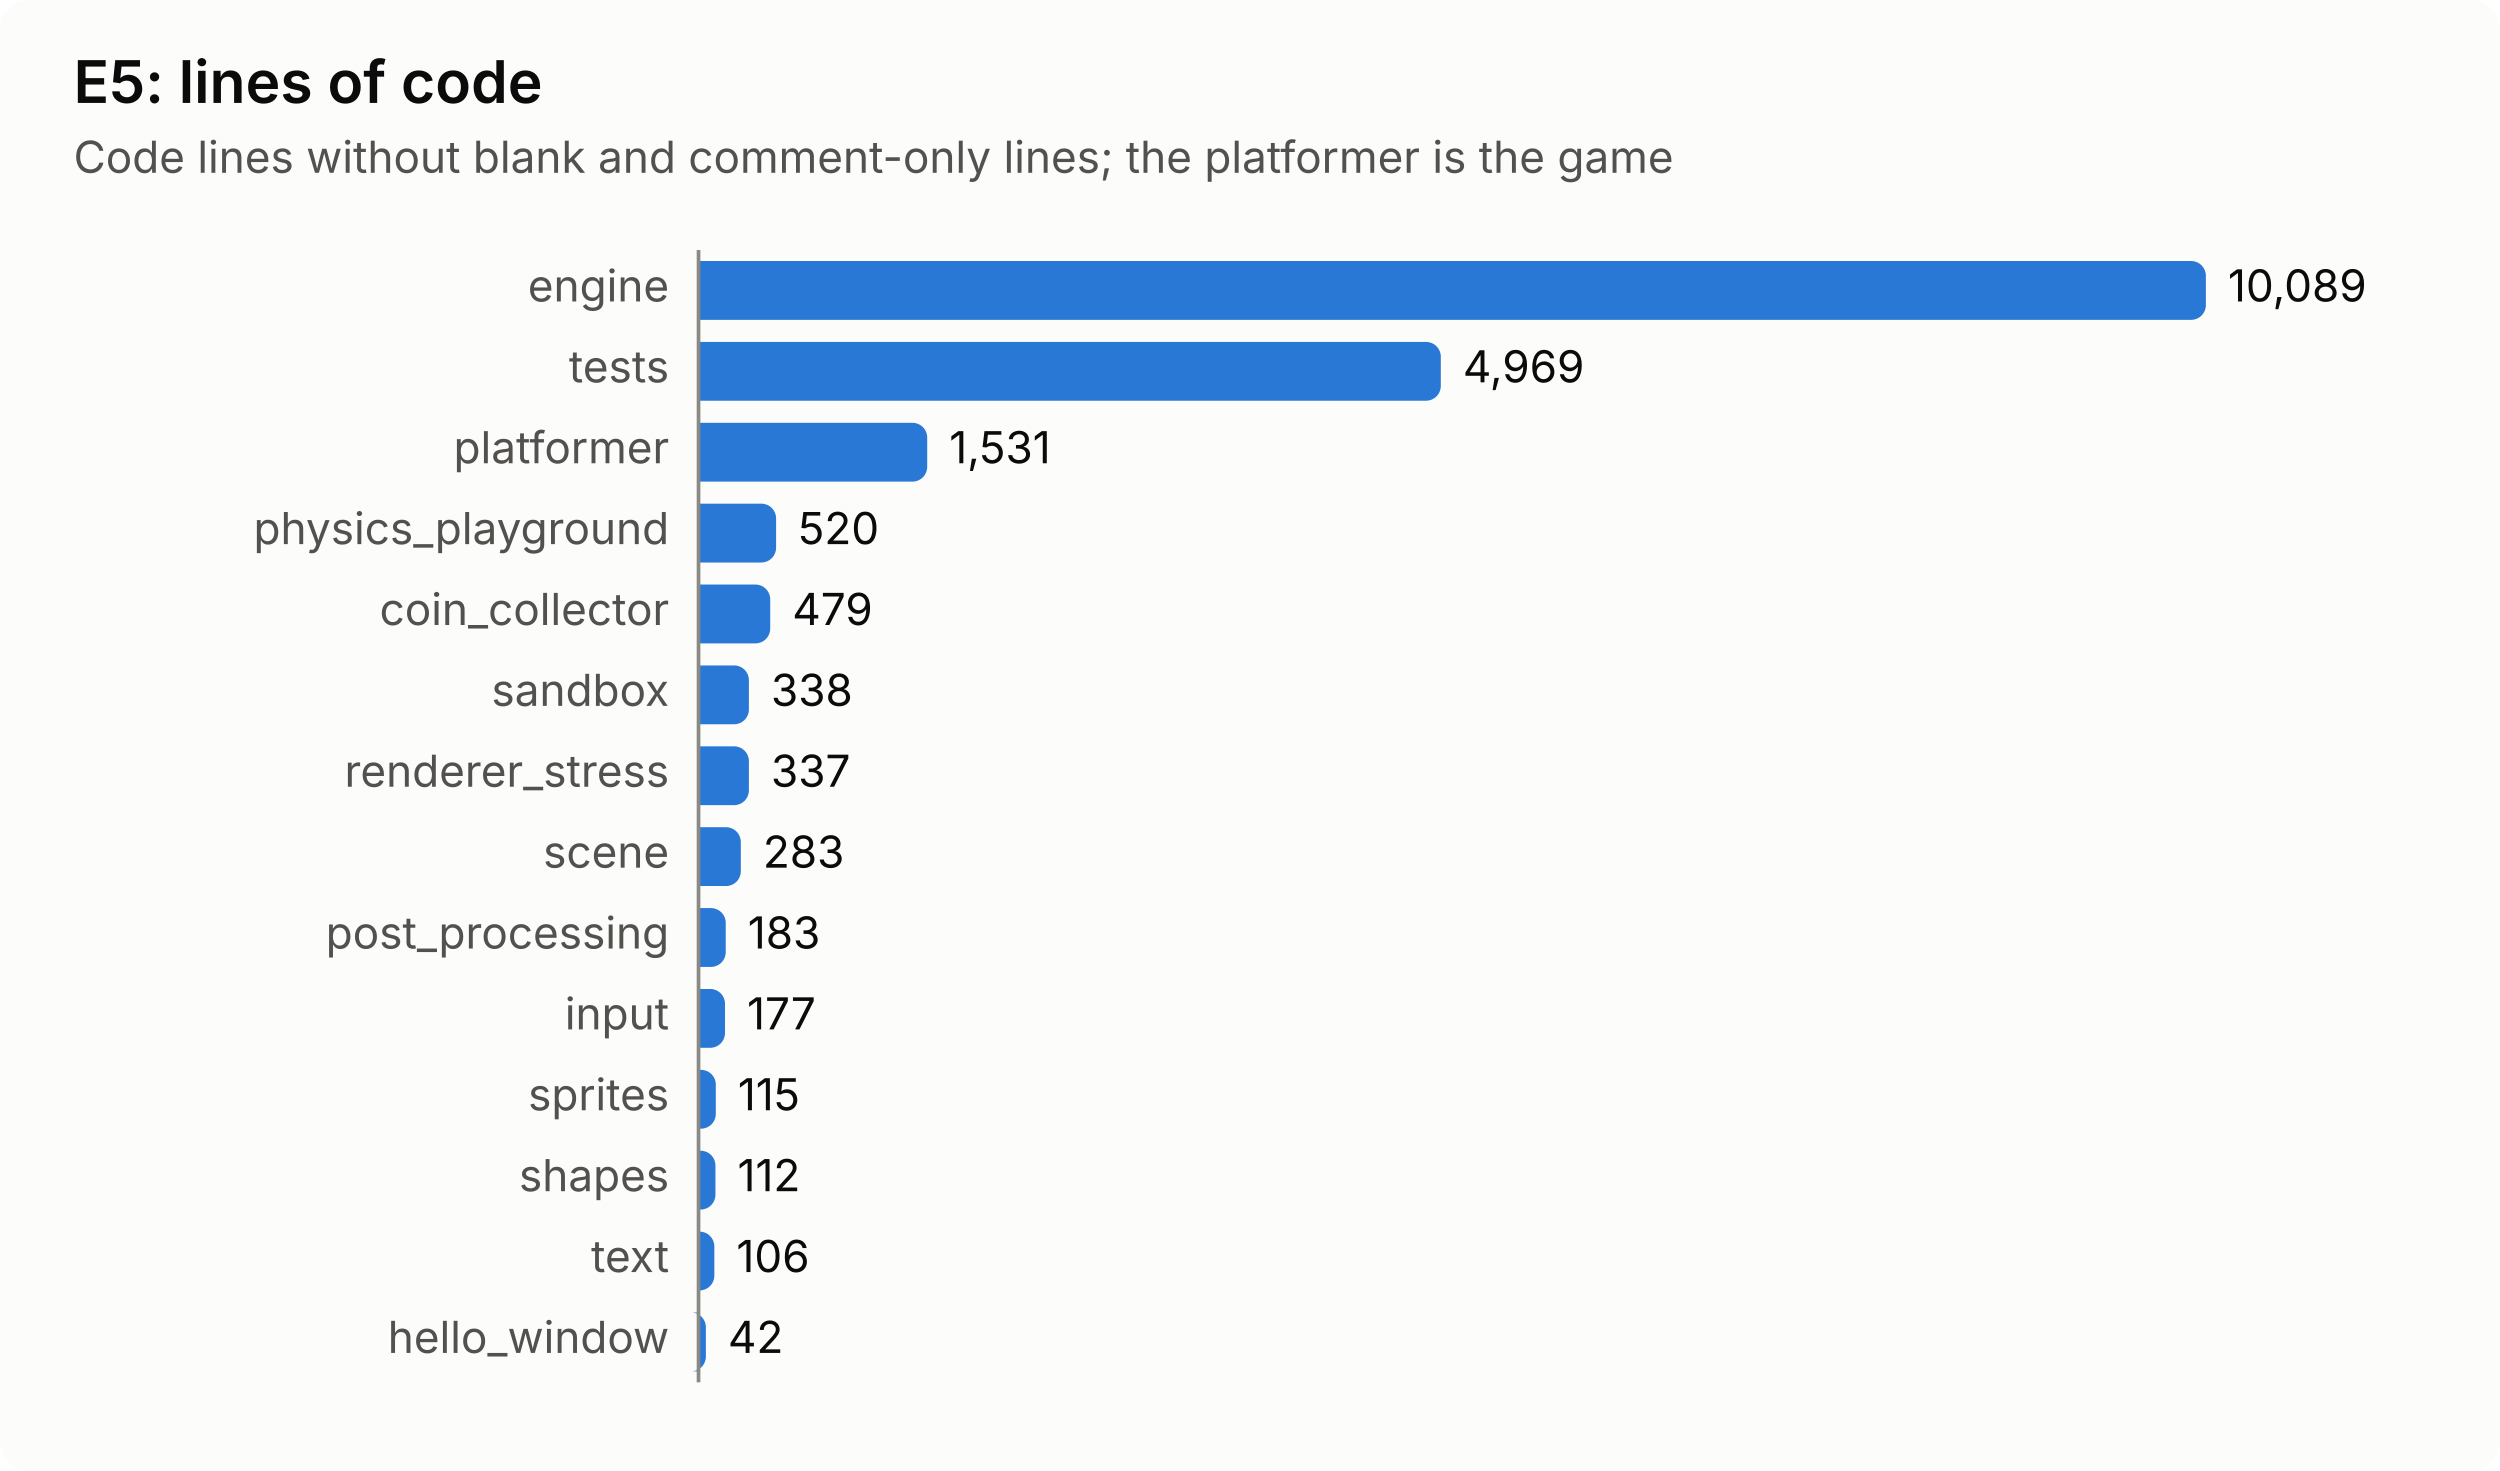
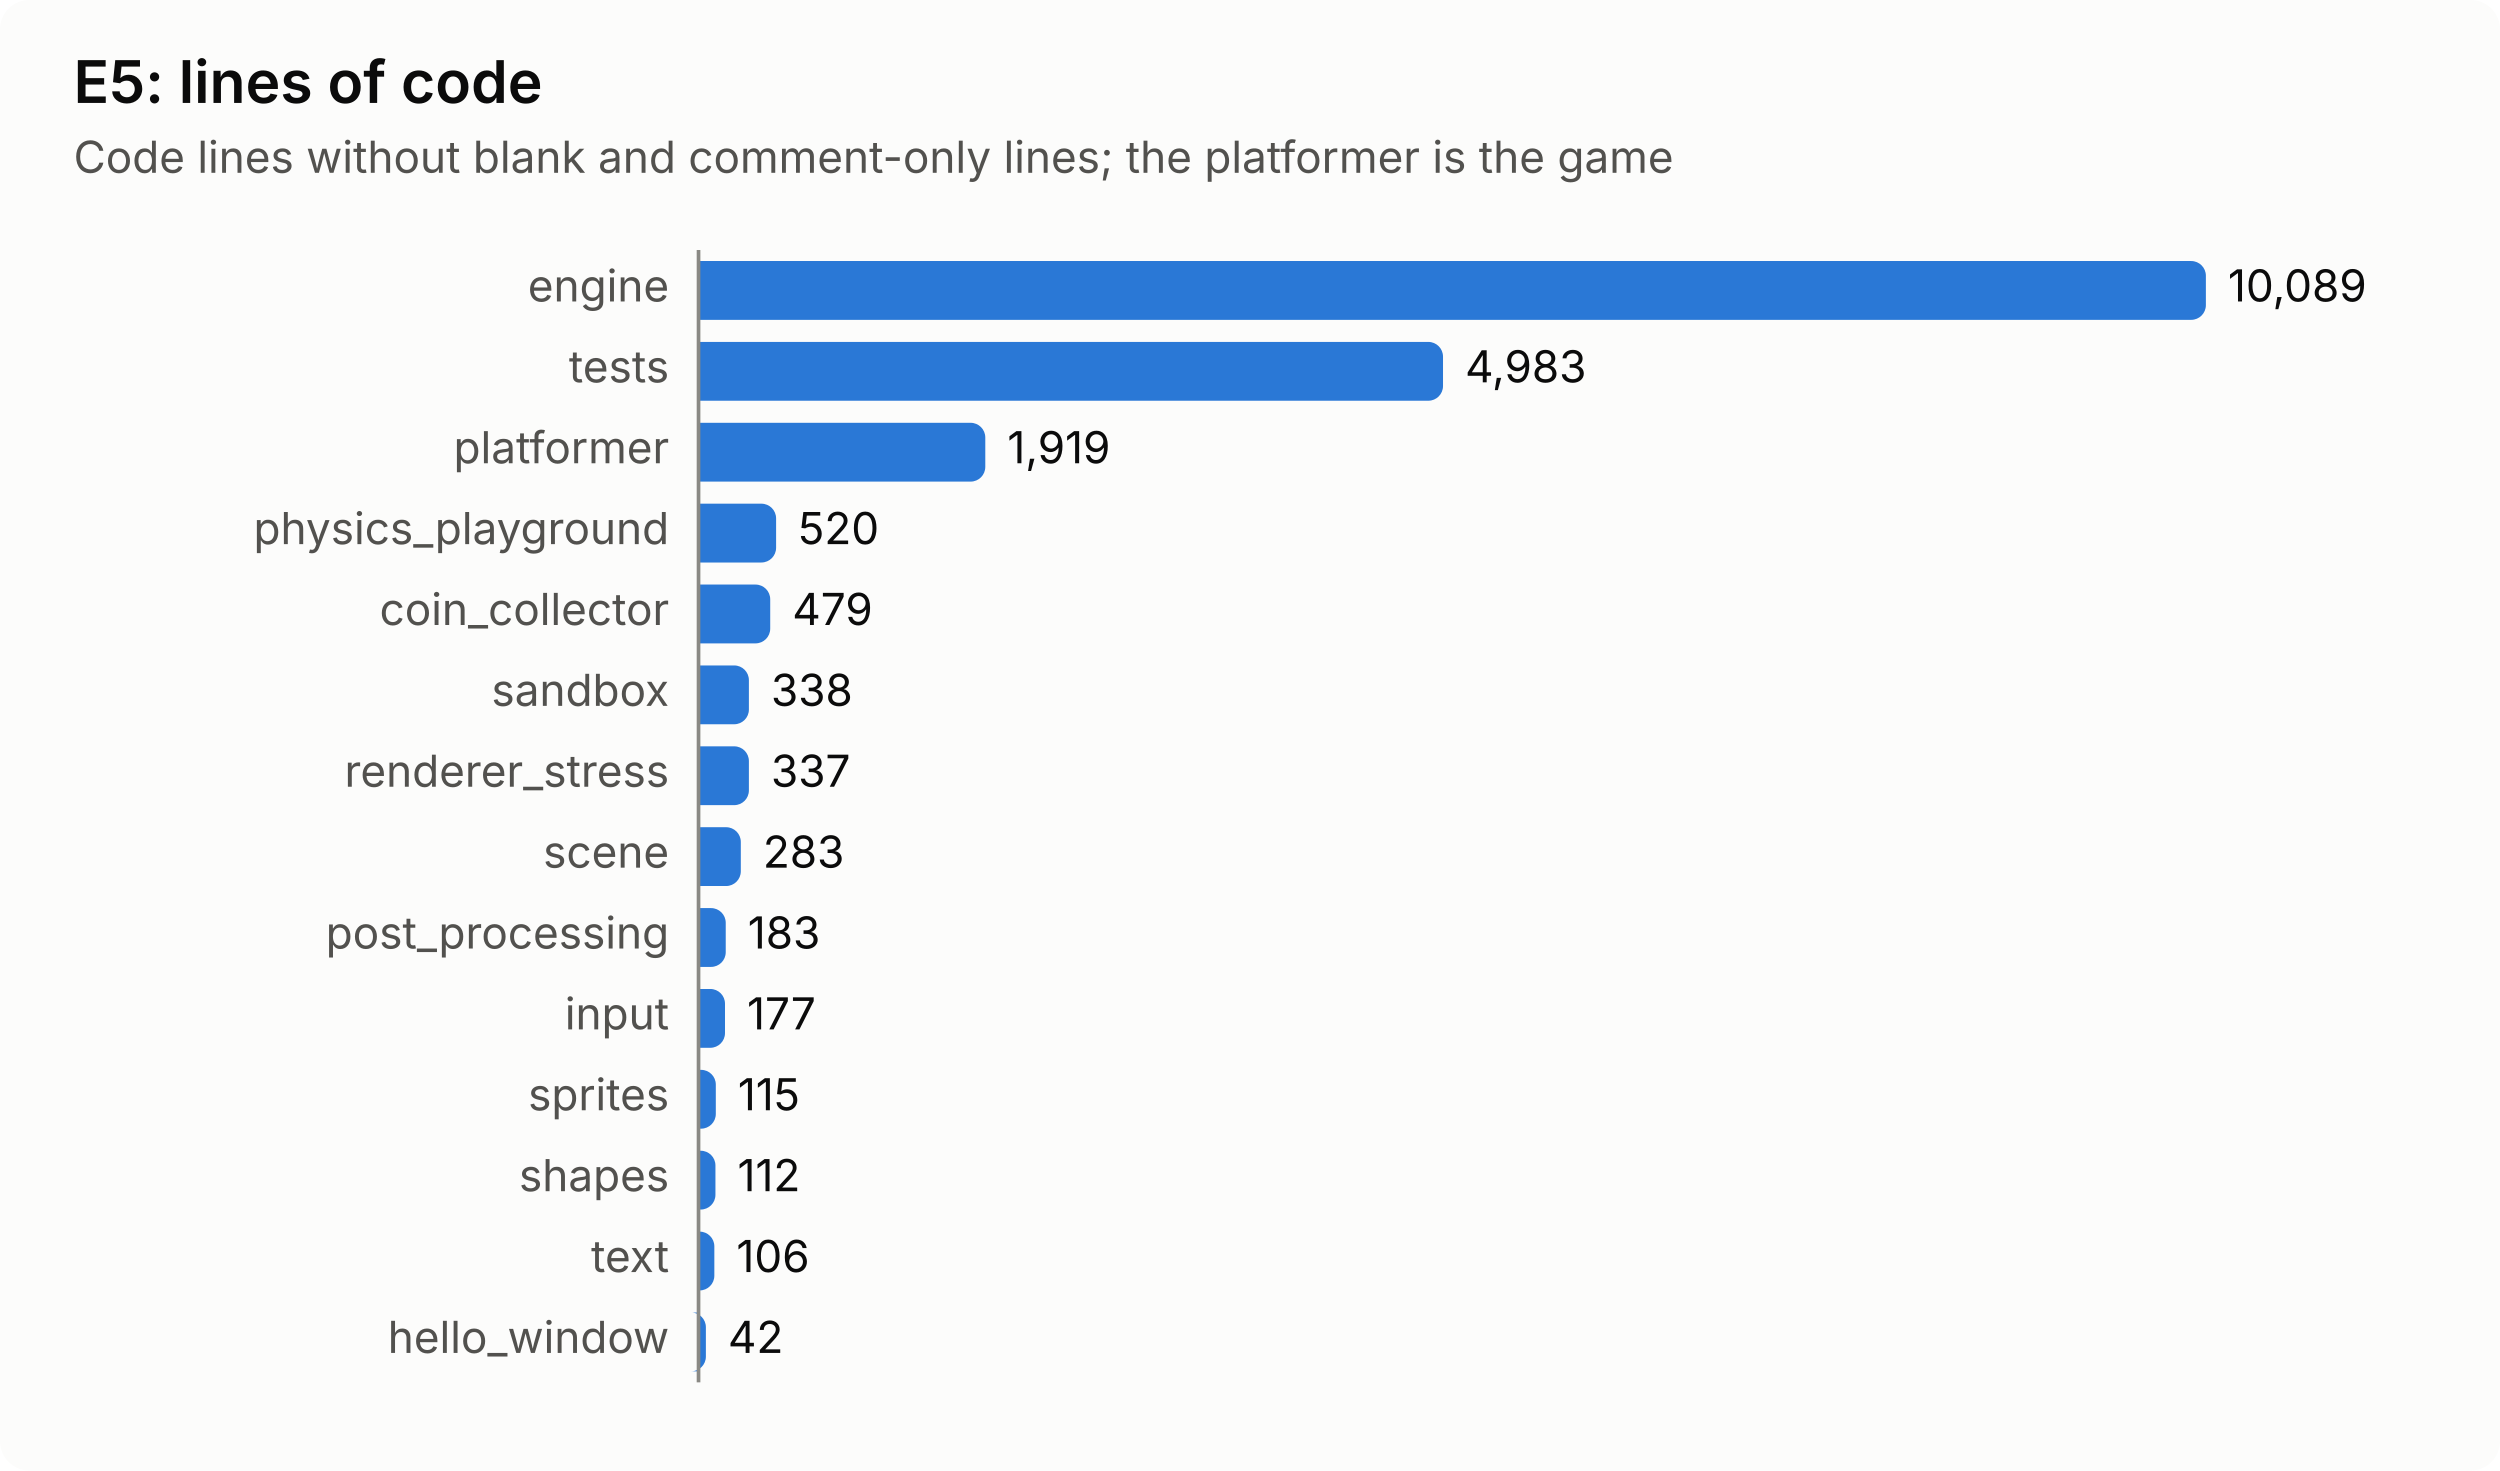
<svg xmlns="http://www.w3.org/2000/svg" viewBox="0 0 680 400" width="680" height="400" role="img" aria-label="E5: lines of code">
  <style>
.surface { fill: #fcfcfb; } .grid { stroke: #e4e3df; } .axis { stroke: #8a8984; }
.ink { fill: #0b0b0b; } .ink2 { fill: #52514e; } .ring { stroke: #fcfcfb; }
.l1 { stroke: #2a78d6; } .l2 { stroke: #eb6834; } .l3 { stroke: #1baf7a; }
.f1 { fill: #2a78d6; } .f2 { fill: #eb6834; } .f3 { fill: #1baf7a; }
.l1, .l2, .l3 { fill: none; }
@media (prefers-color-scheme: dark) {
  .surface { fill: #1a1a19; } .grid { stroke: #33332f; } .axis { stroke: #6f6e69; }
  .ink { fill: #f0efec; } .ink2 { fill: #c3c2b7; } .ring { stroke: #1a1a19; }
  .l1 { stroke: #3987e5; } .l2 { stroke: #d95926; } .l3 { stroke: #199e70; }
  .f1 { fill: #3987e5; } .f2 { fill: #d95926; } .f3 { fill: #199e70; }
}
text { font-family: system-ui, -apple-system, "Segoe UI", sans-serif; }
</style>
  <rect class="surface" width="680" height="400" rx="8" />
  <text class="ink" x="20" y="28" font-size="16" font-weight="600">E5: lines of code</text>
  <text class="ink2" x="20" y="47" font-size="12">Code lines without blank and comment-only lines; the platformer is the game</text>
  <text class="ink2" x="182" y="82" font-size="12" text-anchor="end">engine</text>
  <path class="f1" d="M190 71 h406.0 a4 4 0 0 1 4 4 v8 a4 4 0 0 1 -4 4 h-406.0 Z" />
  <text class="ink" x="606.0" y="82" font-size="12">10,089</text>
  <text class="ink2" x="182" y="104" font-size="12" text-anchor="end">tests</text>
-   <path class="f1" d="M190 93 h197.9 a4 4 0 0 1 4 4 v8 a4 4 0 0 1 -4 4 h-197.9 Z" />
-   <text class="ink" x="397.9" y="104" font-size="12">4,969</text>
+   <path class="f1" d="M190 93 h198.5 a4 4 0 0 1 4 4 v8 a4 4 0 0 1 -4 4 h-198.5 Z" />
+   <text class="ink" x="398.5" y="104" font-size="12">4,983</text>
  <text class="ink2" x="182" y="126" font-size="12" text-anchor="end">platformer</text>
-   <path class="f1" d="M190 115 h58.2 a4 4 0 0 1 4 4 v8 a4 4 0 0 1 -4 4 h-58.2 Z" />
-   <text class="ink" x="258.2" y="126" font-size="12">1,531</text>
+   <path class="f1" d="M190 115 h74.0 a4 4 0 0 1 4 4 v8 a4 4 0 0 1 -4 4 h-74.0 Z" />
+   <text class="ink" x="274.0" y="126" font-size="12">1,919</text>
  <text class="ink2" x="182" y="148" font-size="12" text-anchor="end">physics_playground</text>
  <path class="f1" d="M190 137 h17.1 a4 4 0 0 1 4 4 v8 a4 4 0 0 1 -4 4 h-17.1 Z" />
  <text class="ink" x="217.1" y="148" font-size="12">520</text>
  <text class="ink2" x="182" y="170" font-size="12" text-anchor="end">coin_collector</text>
  <path class="f1" d="M190 159 h15.5 a4 4 0 0 1 4 4 v8 a4 4 0 0 1 -4 4 h-15.5 Z" />
  <text class="ink" x="215.5" y="170" font-size="12">479</text>
  <text class="ink2" x="182" y="192" font-size="12" text-anchor="end">sandbox</text>
  <path class="f1" d="M190 181 h9.7 a4 4 0 0 1 4 4 v8 a4 4 0 0 1 -4 4 h-9.7 Z" />
  <text class="ink" x="209.7" y="192" font-size="12">338</text>
  <text class="ink2" x="182" y="214" font-size="12" text-anchor="end">renderer_stress</text>
  <path class="f1" d="M190 203 h9.7 a4 4 0 0 1 4 4 v8 a4 4 0 0 1 -4 4 h-9.7 Z" />
  <text class="ink" x="209.7" y="214" font-size="12">337</text>
  <text class="ink2" x="182" y="236" font-size="12" text-anchor="end">scene</text>
  <path class="f1" d="M190 225 h7.5 a4 4 0 0 1 4 4 v8 a4 4 0 0 1 -4 4 h-7.5 Z" />
  <text class="ink" x="207.5" y="236" font-size="12">283</text>
  <text class="ink2" x="182" y="258" font-size="12" text-anchor="end">post_processing</text>
  <path class="f1" d="M190 247 h3.4 a4 4 0 0 1 4 4 v8 a4 4 0 0 1 -4 4 h-3.4 Z" />
  <text class="ink" x="203.4" y="258" font-size="12">183</text>
  <text class="ink2" x="182" y="280" font-size="12" text-anchor="end">input</text>
  <path class="f1" d="M190 269 h3.2 a4 4 0 0 1 4 4 v8 a4 4 0 0 1 -4 4 h-3.2 Z" />
  <text class="ink" x="203.2" y="280" font-size="12">177</text>
  <text class="ink2" x="182" y="302" font-size="12" text-anchor="end">sprites</text>
  <path class="f1" d="M190 291 h0.7 a4 4 0 0 1 4 4 v8 a4 4 0 0 1 -4 4 h-0.7 Z" />
  <text class="ink" x="200.7" y="302" font-size="12">115</text>
  <text class="ink2" x="182" y="324" font-size="12" text-anchor="end">shapes</text>
  <path class="f1" d="M190 313 h0.6 a4 4 0 0 1 4 4 v8 a4 4 0 0 1 -4 4 h-0.6 Z" />
  <text class="ink" x="200.6" y="324" font-size="12">112</text>
  <text class="ink2" x="182" y="346" font-size="12" text-anchor="end">text</text>
  <path class="f1" d="M190 335 h0.3 a4 4 0 0 1 4 4 v8 a4 4 0 0 1 -4 4 h-0.3 Z" />
  <text class="ink" x="200.3" y="346" font-size="12">106</text>
  <text class="ink2" x="182" y="368" font-size="12" text-anchor="end">hello_window</text>
  <path class="f1" d="M190 357 h-2.0 a4 4 0 0 1 4 4 v8 a4 4 0 0 1 -4 4 h2.0 Z" />
  <text class="ink" x="198.0" y="368" font-size="12">42</text>
  <line class="axis" x1="190" x2="190" y1="68" y2="376" stroke-width="1" />
</svg>
